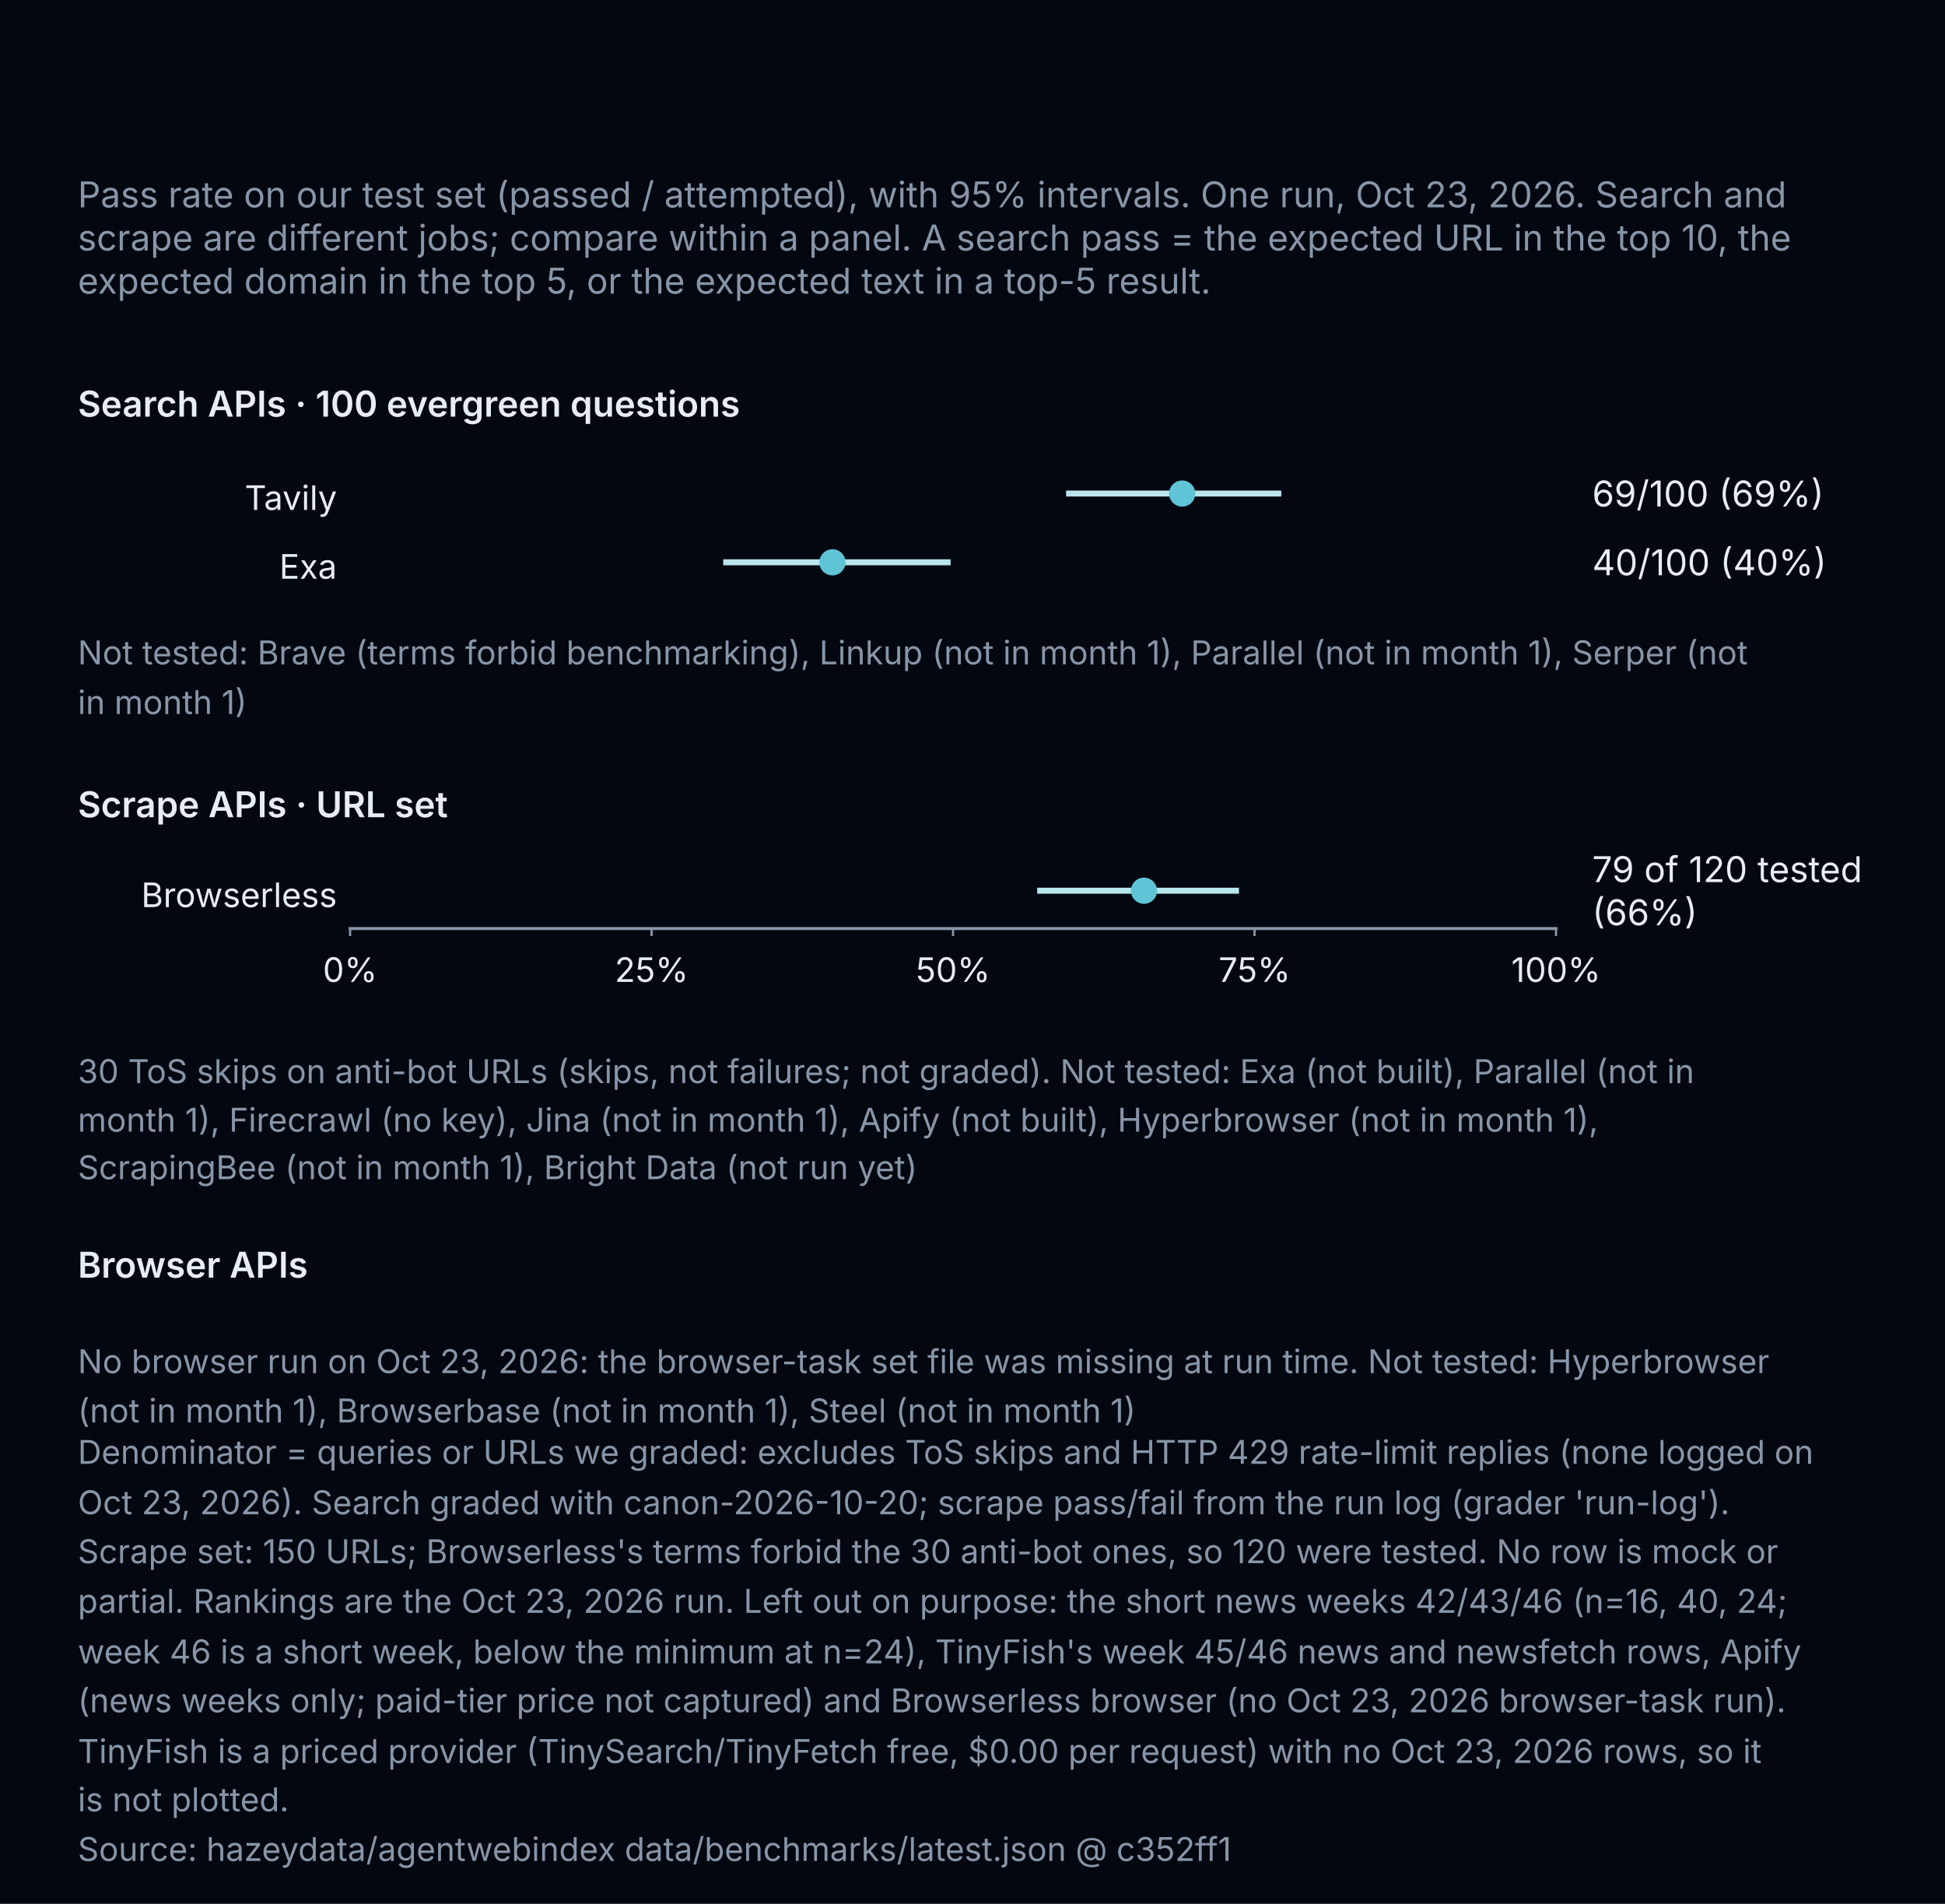
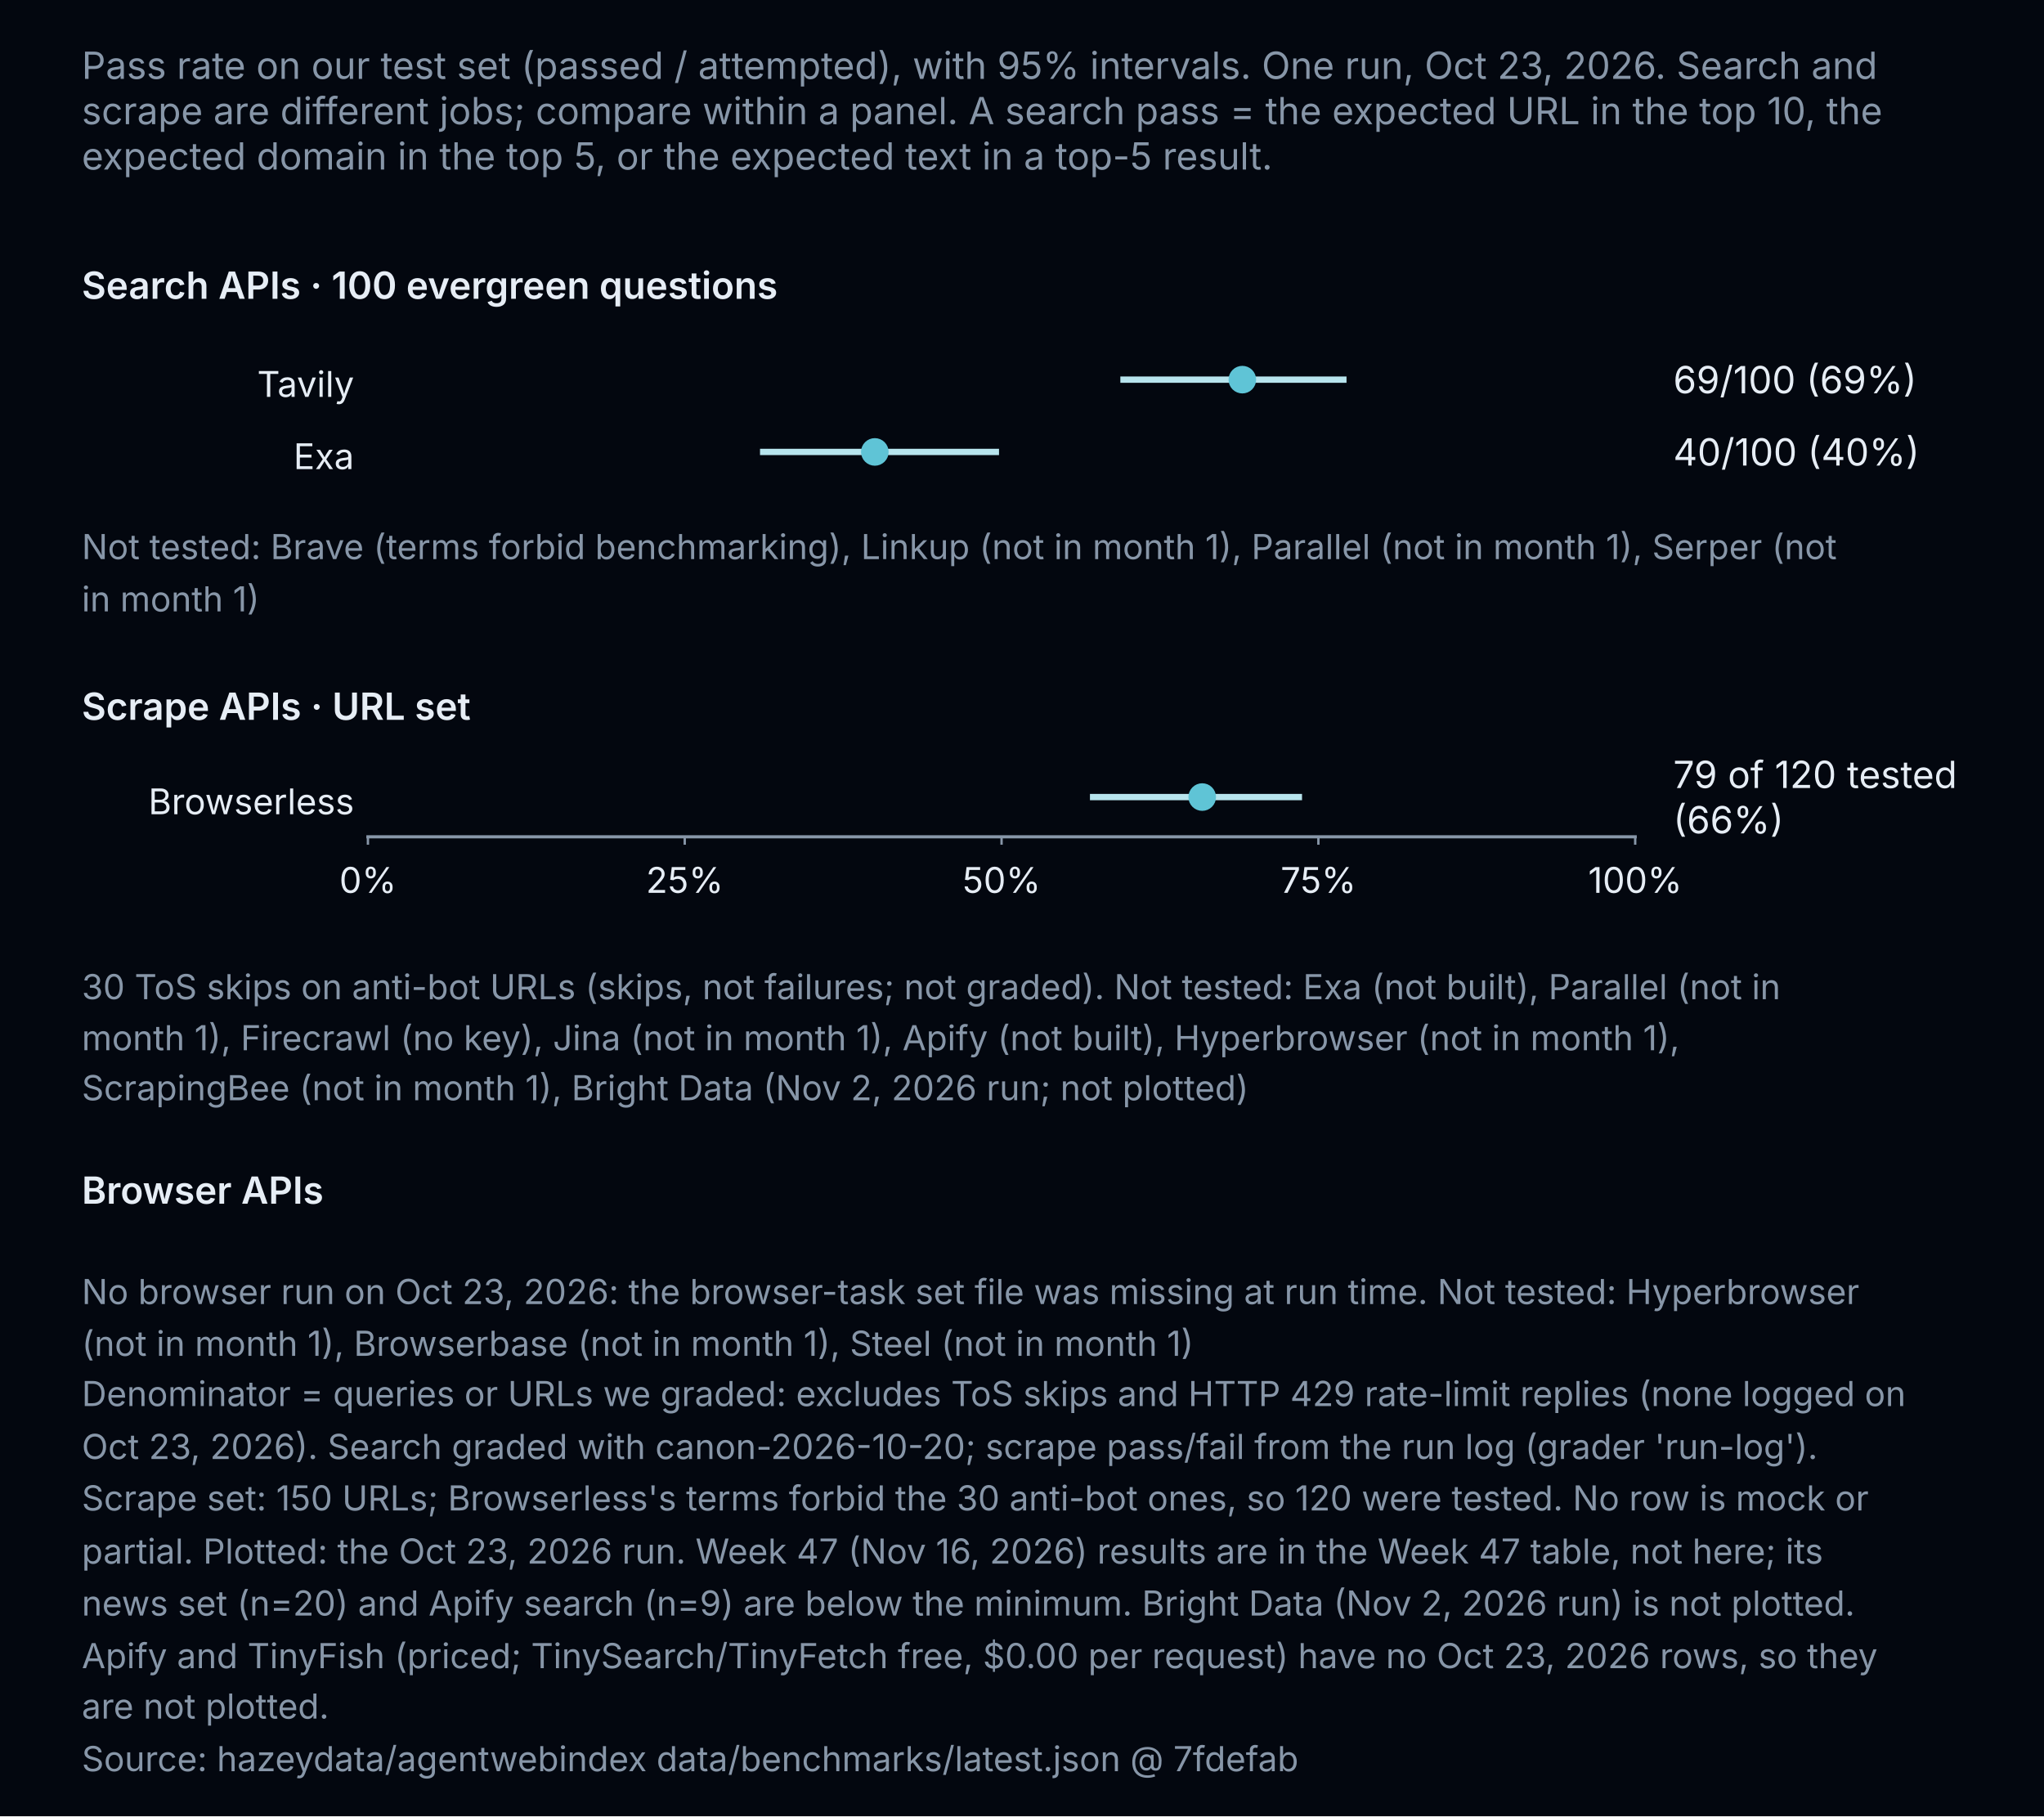
- <svg xmlns="http://www.w3.org/2000/svg" xmlns:xlink="http://www.w3.org/1999/xlink" role="img" aria-label="Tavily passed 69% of our 100 evergreen checks, Exa 40%; Browserless passed 66% of 120 scrape checks" width="518.4pt" height="507.364pt" viewBox="0 0 518.4 507.364" version="1.1">
+ <svg xmlns="http://www.w3.org/2000/svg" xmlns:xlink="http://www.w3.org/1999/xlink" role="img" aria-label="Tavily passed 69% of our 100 evergreen checks, Exa 40%; Browserless passed 66% of 120 scrape checks" width="518.4pt" height="460.564pt" viewBox="0 0 518.4 460.564" version="1.1">
  <defs>
    <style type="text/css">*{stroke-linejoin: round; stroke-linecap: butt}</style>
  </defs>
  <g id="figure_1">
    <g id="patch_1">
-       <path d="M 0 507.364  L 518.4 507.364  L 518.4 0  L 0 0  z " style="fill: #03070f" />
+       <path d="M 0 460.564  L 518.4 460.564  L 518.4 0  L 0 0  z " style="fill: #03070f" />
    </g>
    <g id="axes_1">
      <g id="patch_2">
-         <path d="M 93.312 160.852  L 414.72 160.852  L 414.72 120.532  L 93.312 120.532  z " style="fill: #03070f" />
+         <path d="M 93.312 125.595  L 414.72 125.595  L 414.72 85.275  L 93.312 85.275  z " style="fill: #03070f" />
      </g>
      <g id="matplotlib.axis_1">
        <g id="xtick_1">
          <g id="line2d_1" />
        </g>
        <g id="xtick_2">
          <g id="line2d_2" />
        </g>
        <g id="xtick_3">
          <g id="line2d_3" />
        </g>
        <g id="xtick_4">
          <g id="line2d_4" />
        </g>
        <g id="xtick_5">
          <g id="line2d_5" />
        </g>
      </g>
      <g id="matplotlib.axis_2">
        <g id="ytick_1">
          <g id="line2d_6" />
          <g id="text_1">
-             <text style="font-size: 9px; font-family: 'Inter', sans-serif; text-anchor: end; fill: #e6edf5" x="89.812" y="154.216" transform="rotate(-0 89.812 154.2155)">Exa</text>
+             <text style="font-size: 9px; font-family: 'Inter', sans-serif; text-anchor: end; fill: #e6edf5" x="89.812" y="118.958" transform="rotate(-0 89.812 118.958)">Exa</text>
          </g>
        </g>
        <g id="ytick_2">
          <g id="line2d_7" />
          <g id="text_2">
-             <text style="font-size: 9px; font-family: 'Inter', sans-serif; text-anchor: end; fill: #e6edf5" x="89.812" y="135.888" transform="rotate(-0 89.812 135.8882)">Tavily</text>
+             <text style="font-size: 9px; font-family: 'Inter', sans-serif; text-anchor: end; fill: #e6edf5" x="89.812" y="100.631" transform="rotate(-0 89.812 100.6307)">Tavily</text>
          </g>
        </g>
      </g>
      <g id="wilson-ci">
-         <path d="M 284.144 131.529  L 341.505 131.529  " clip-path="url(#p3ce8d5fcc8)" style="fill: none; stroke: #b7e4ed; stroke-width: 1.6" />
+         <path d="M 284.144 96.271  L 341.505 96.271  " clip-path="url(#p62549fc034)" style="fill: none; stroke: #b7e4ed; stroke-width: 1.6" />
      </g>
      <g id="wilson-ci">
-         <path d="M 192.756 149.856  L 253.373 149.856  " clip-path="url(#p3ce8d5fcc8)" style="fill: none; stroke: #b7e4ed; stroke-width: 1.6" />
+         <path d="M 192.756 114.599  L 253.373 114.599  " clip-path="url(#p62549fc034)" style="fill: none; stroke: #b7e4ed; stroke-width: 1.6" />
      </g>
      <g id="line2d_8">
        <defs>
-           <path id="mfe654759f4" d="M 0 3  C 0.796 3 1.559 2.684 2.121 2.121  C 2.684 1.559 3 0.796 3 0  C 3 -0.796 2.684 -1.559 2.121 -2.121  C 1.559 -2.684 0.796 -3 0 -3  C -0.796 -3 -1.559 -2.684 -2.121 -2.121  C -2.684 -1.559 -3 -0.796 -3 0  C -3 0.796 -2.684 1.559 -2.121 2.121  C -1.559 2.684 -0.796 3 0 3  z " style="stroke: #5fc4d6" />
+           <path id="m2578f4ab5b" d="M 0 3  C 0.796 3 1.559 2.684 2.121 2.121  C 2.684 1.559 3 0.796 3 0  C 3 -0.796 2.684 -1.559 2.121 -2.121  C 1.559 -2.684 0.796 -3 0 -3  C -0.796 -3 -1.559 -2.684 -2.121 -2.121  C -2.684 -1.559 -3 -0.796 -3 0  C -3 0.796 -2.684 1.559 -2.121 2.121  C -1.559 2.684 -0.796 3 0 3  z " style="stroke: #5fc4d6" />
        </defs>
-         <g clip-path="url(#p3ce8d5fcc8)">
-           <use xlink:href="#mfe654759f4" x="315.084" y="131.529" style="fill: #5fc4d6; stroke: #5fc4d6" />
+         <g clip-path="url(#p62549fc034)">
+           <use xlink:href="#m2578f4ab5b" x="315.084" y="96.271" style="fill: #5fc4d6; stroke: #5fc4d6" />
        </g>
      </g>
      <g id="text_3">
-         <text style="font-size: 9.5px; font-family: 'Inter', sans-serif; text-anchor: start; fill: #e6edf5" x="424.362" y="134.985" transform="rotate(-0 424.3622 134.9847)">69/100 (69%)</text>
+         <text style="font-size: 9.5px; font-family: 'Inter', sans-serif; text-anchor: start; fill: #e6edf5" x="424.362" y="99.727" transform="rotate(-0 424.3622 99.72717)">69/100 (69%)</text>
      </g>
      <g id="line2d_9">
-         <g clip-path="url(#p3ce8d5fcc8)">
-           <use xlink:href="#mfe654759f4" x="221.875" y="149.856" style="fill: #5fc4d6; stroke: #5fc4d6" />
+         <g clip-path="url(#p62549fc034)">
+           <use xlink:href="#m2578f4ab5b" x="221.875" y="114.599" style="fill: #5fc4d6; stroke: #5fc4d6" />
        </g>
      </g>
      <g id="text_4">
-         <text style="font-size: 9.5px; font-family: 'Inter', sans-serif; text-anchor: start; fill: #e6edf5" x="424.362" y="153.312" transform="rotate(-0 424.3622 153.3119)">40/100 (40%)</text>
+         <text style="font-size: 9.5px; font-family: 'Inter', sans-serif; text-anchor: start; fill: #e6edf5" x="424.362" y="118.054" transform="rotate(-0 424.3622 118.0544)">40/100 (40%)</text>
      </g>
    </g>
    <g id="axes_2">
      <g id="patch_3">
-         <path d="M 93.312 247.455  L 414.72 247.455  L 414.72 227.295  L 93.312 227.295  z " style="fill: #03070f" />
+         <path d="M 93.312 212.197  L 414.72 212.197  L 414.72 192.037  L 93.312 192.037  z " style="fill: #03070f" />
      </g>
      <g id="matplotlib.axis_3">
        <g id="xtick_6">
          <g id="line2d_10">
            <defs>
-               <path id="me2e6b6739e" d="M 0 0  L 0 2  " style="stroke: #8796a8; stroke-width: 0.6" />
+               <path id="m01e732dec4" d="M 0 0  L 0 2  " style="stroke: #8796a8; stroke-width: 0.6" />
            </defs>
            <g>
-               <use xlink:href="#me2e6b6739e" x="93.312" y="247.455" style="fill: #8796a8; stroke: #8796a8; stroke-width: 0.6" />
+               <use xlink:href="#m01e732dec4" x="93.312" y="212.197" style="fill: #8796a8; stroke: #8796a8; stroke-width: 0.6" />
            </g>
          </g>
          <g id="text_5">
-             <text style="font-size: 9px; font-family: 'Inter', sans-serif; text-anchor: middle; fill: #e6edf5" x="93.312" y="261.674" transform="rotate(-0 93.312 261.6737)">0%</text>
+             <text style="font-size: 9px; font-family: 'Inter', sans-serif; text-anchor: middle; fill: #e6edf5" x="93.312" y="226.416" transform="rotate(-0 93.312 226.4162)">0%</text>
          </g>
        </g>
        <g id="xtick_7">
          <g id="line2d_11">
            <g>
-               <use xlink:href="#me2e6b6739e" x="173.664" y="247.455" style="fill: #8796a8; stroke: #8796a8; stroke-width: 0.6" />
+               <use xlink:href="#m01e732dec4" x="173.664" y="212.197" style="fill: #8796a8; stroke: #8796a8; stroke-width: 0.6" />
            </g>
          </g>
          <g id="text_6">
-             <text style="font-size: 9px; font-family: 'Inter', sans-serif; text-anchor: middle; fill: #e6edf5" x="173.664" y="261.674" transform="rotate(-0 173.664 261.6737)">25%</text>
+             <text style="font-size: 9px; font-family: 'Inter', sans-serif; text-anchor: middle; fill: #e6edf5" x="173.664" y="226.416" transform="rotate(-0 173.664 226.4162)">25%</text>
          </g>
        </g>
        <g id="xtick_8">
          <g id="line2d_12">
            <g>
-               <use xlink:href="#me2e6b6739e" x="254.016" y="247.455" style="fill: #8796a8; stroke: #8796a8; stroke-width: 0.6" />
+               <use xlink:href="#m01e732dec4" x="254.016" y="212.197" style="fill: #8796a8; stroke: #8796a8; stroke-width: 0.6" />
            </g>
          </g>
          <g id="text_7">
-             <text style="font-size: 9px; font-family: 'Inter', sans-serif; text-anchor: middle; fill: #e6edf5" x="254.016" y="261.674" transform="rotate(-0 254.016 261.6737)">50%</text>
+             <text style="font-size: 9px; font-family: 'Inter', sans-serif; text-anchor: middle; fill: #e6edf5" x="254.016" y="226.416" transform="rotate(-0 254.016 226.4162)">50%</text>
          </g>
        </g>
        <g id="xtick_9">
          <g id="line2d_13">
            <g>
-               <use xlink:href="#me2e6b6739e" x="334.368" y="247.455" style="fill: #8796a8; stroke: #8796a8; stroke-width: 0.6" />
+               <use xlink:href="#m01e732dec4" x="334.368" y="212.197" style="fill: #8796a8; stroke: #8796a8; stroke-width: 0.6" />
            </g>
          </g>
          <g id="text_8">
-             <text style="font-size: 9px; font-family: 'Inter', sans-serif; text-anchor: middle; fill: #e6edf5" x="334.368" y="261.674" transform="rotate(-0 334.368 261.6737)">75%</text>
+             <text style="font-size: 9px; font-family: 'Inter', sans-serif; text-anchor: middle; fill: #e6edf5" x="334.368" y="226.416" transform="rotate(-0 334.368 226.4162)">75%</text>
          </g>
        </g>
        <g id="xtick_10">
          <g id="line2d_14">
            <g>
-               <use xlink:href="#me2e6b6739e" x="414.72" y="247.455" style="fill: #8796a8; stroke: #8796a8; stroke-width: 0.6" />
+               <use xlink:href="#m01e732dec4" x="414.72" y="212.197" style="fill: #8796a8; stroke: #8796a8; stroke-width: 0.6" />
            </g>
          </g>
          <g id="text_9">
-             <text style="font-size: 9px; font-family: 'Inter', sans-serif; text-anchor: middle; fill: #e6edf5" x="414.72" y="261.674" transform="rotate(-0 414.72 261.6737)">100%</text>
+             <text style="font-size: 9px; font-family: 'Inter', sans-serif; text-anchor: middle; fill: #e6edf5" x="414.72" y="226.416" transform="rotate(-0 414.72 226.4162)">100%</text>
          </g>
        </g>
      </g>
      <g id="matplotlib.axis_4">
        <g id="ytick_3">
          <g id="line2d_15" />
          <g id="text_10">
-             <text style="font-size: 9px; font-family: 'Inter', sans-serif; text-anchor: end; fill: #e6edf5" x="89.812" y="241.734" transform="rotate(-0 89.812 241.7344)">Browserless</text>
+             <text style="font-size: 9px; font-family: 'Inter', sans-serif; text-anchor: end; fill: #e6edf5" x="89.812" y="206.477" transform="rotate(-0 89.812 206.4769)">Browserless</text>
          </g>
        </g>
      </g>
      <g id="wilson-ci">
-         <path d="M 276.433 237.375  L 330.221 237.375  " clip-path="url(#pc4d71fc75c)" style="fill: none; stroke: #b7e4ed; stroke-width: 1.6" />
+         <path d="M 276.433 202.118  L 330.221 202.118  " clip-path="url(#p4236a3c5f2)" style="fill: none; stroke: #b7e4ed; stroke-width: 1.6" />
      </g>
      <g id="patch_4">
-         <path d="M 93.312 247.455  L 414.72 247.455  " style="fill: none; stroke: #8796a8; stroke-width: 0.8; stroke-linejoin: miter; stroke-linecap: square" />
+         <path d="M 93.312 212.197  L 414.72 212.197  " style="fill: none; stroke: #8796a8; stroke-width: 0.8; stroke-linejoin: miter; stroke-linecap: square" />
      </g>
      <g id="line2d_16">
-         <g clip-path="url(#pc4d71fc75c)">
-           <use xlink:href="#mfe654759f4" x="304.906" y="237.375" style="fill: #5fc4d6; stroke: #5fc4d6" />
+         <g clip-path="url(#p4236a3c5f2)">
+           <use xlink:href="#m2578f4ab5b" x="304.906" y="202.118" style="fill: #5fc4d6; stroke: #5fc4d6" />
        </g>
      </g>
      <g id="text_11">
-         <text style="font-size: 9.5px; font-family: 'Inter', sans-serif; fill: #e6edf5" transform="translate(424.3622 235.0835)">79 of 120 tested</text>
-         <text style="font-size: 9.5px; font-family: 'Inter', sans-serif; fill: #e6edf5" transform="translate(424.3622 246.5781)">(66%)</text>
+         <text style="font-size: 9.5px; font-family: 'Inter', sans-serif; fill: #e6edf5" transform="translate(424.3622 199.826)">79 of 120 tested</text>
+         <text style="font-size: 9.5px; font-family: 'Inter', sans-serif; fill: #e6edf5" transform="translate(424.3622 211.3206)">(66%)</text>
      </g>
    </g>
+     <g id="text_12">
+       <text style="font-size: 9.5px; font-family: 'Inter', sans-serif; fill: #8796a8" transform="translate(20.736 20.00313)">Pass rate on our test set (passed / attempted), with 95% intervals. One run, Oct 23, 2026. Search and</text>
+       <text style="font-size: 9.5px; font-family: 'Inter', sans-serif; fill: #8796a8" transform="translate(20.736 31.49775)">scrape are different jobs; compare within a panel. A search pass = the expected URL in the top 10, the</text>
+       <text style="font-size: 9.5px; font-family: 'Inter', sans-serif; fill: #8796a8" transform="translate(20.736 42.99238)">expected domain in the top 5, or the expected text in a top-5 result.</text>
+     </g>
    <g id="text_13">
-       <text style="font-size: 9.5px; font-family: 'Inter', sans-serif; fill: #8796a8" transform="translate(20.736 55.26062)">Pass rate on our test set (passed / attempted), with 95% intervals. One run, Oct 23, 2026. Search and</text>
-       <text style="font-size: 9.5px; font-family: 'Inter', sans-serif; fill: #8796a8" transform="translate(20.736 66.75525)">scrape are different jobs; compare within a panel. A search pass = the expected URL in the top 10, the</text>
-       <text style="font-size: 9.5px; font-family: 'Inter', sans-serif; fill: #8796a8" transform="translate(20.736 78.24988)">expected domain in the top 5, or the expected text in a top-5 result.</text>
+       <text style="font-weight: 600; font-size: 9.5px; font-family: 'Inter', sans-serif; text-anchor: start; fill: #e6edf5" x="20.736" y="75.771" transform="rotate(-0 20.736 75.77081)">Search APIs · 100 evergreen questions</text>
    </g>
    <g id="text_14">
-       <text style="font-weight: 600; font-size: 9.5px; font-family: 'Inter', sans-serif; text-anchor: start; fill: #e6edf5" x="20.736" y="111.028" transform="rotate(-0 20.736 111.0283)">Search APIs · 100 evergreen questions</text>
+       <text style="font-size: 8.75px; font-family: 'Inter', sans-serif; fill: #8796a8" transform="translate(20.736 141.7819)">Not tested: Brave (terms forbid benchmarking), Linkup (not in month 1), Parallel (not in month 1), Serper (not</text>
+       <text style="font-size: 8.75px; font-family: 'Inter', sans-serif; fill: #8796a8" transform="translate(20.736 155.0354)">in month 1)</text>
    </g>
    <g id="text_15">
-       <text style="font-size: 8.75px; font-family: 'Inter', sans-serif; fill: #8796a8" transform="translate(20.736 177.0394)">Not tested: Brave (terms forbid benchmarking), Linkup (not in month 1), Parallel (not in month 1), Serper (not</text>
-       <text style="font-size: 8.75px; font-family: 'Inter', sans-serif; fill: #8796a8" transform="translate(20.736 190.2929)">in month 1)</text>
+       <text style="font-weight: 600; font-size: 9.5px; font-family: 'Inter', sans-serif; text-anchor: start; fill: #e6edf5" x="20.736" y="182.533" transform="rotate(-0 20.736 182.5333)">Scrape APIs · URL set</text>
    </g>
    <g id="text_16">
-       <text style="font-weight: 600; font-size: 9.5px; font-family: 'Inter', sans-serif; text-anchor: start; fill: #e6edf5" x="20.736" y="217.791" transform="rotate(-0 20.736 217.7908)">Scrape APIs · URL set</text>
+       <text style="font-size: 8.75px; font-family: 'Inter', sans-serif; fill: #8796a8" transform="translate(20.736 253.3834)">30 ToS skips on anti-bot URLs (skips, not failures; not graded). Not tested: Exa (not built), Parallel (not in</text>
+       <text style="font-size: 8.75px; font-family: 'Inter', sans-serif; fill: #8796a8" transform="translate(20.736 266.3231)">month 1), Firecrawl (no key), Jina (not in month 1), Apify (not built), Hyperbrowser (not in month 1),</text>
+       <text style="font-size: 8.75px; font-family: 'Inter', sans-serif; fill: #8796a8" transform="translate(20.736 278.9935)">ScrapingBee (not in month 1), Bright Data (Nov 2, 2026 run; not plotted)</text>
    </g>
    <g id="text_17">
-       <text style="font-size: 8.75px; font-family: 'Inter', sans-serif; fill: #8796a8" transform="translate(20.736 288.6409)">30 ToS skips on anti-bot URLs (skips, not failures; not graded). Not tested: Exa (not built), Parallel (not in</text>
-       <text style="font-size: 8.75px; font-family: 'Inter', sans-serif; fill: #8796a8" transform="translate(20.736 301.5806)">month 1), Firecrawl (no key), Jina (not in month 1), Apify (not built), Hyperbrowser (not in month 1),</text>
-       <text style="font-size: 8.75px; font-family: 'Inter', sans-serif; fill: #8796a8" transform="translate(20.736 314.251)">ScrapingBee (not in month 1), Bright Data (not run yet)</text>
+       <text style="font-weight: 600; font-size: 9.5px; font-family: 'Inter', sans-serif; text-anchor: start; fill: #e6edf5" x="20.736" y="305.237" transform="rotate(-0 20.736 305.2371)">Browser APIs</text>
    </g>
    <g id="text_18">
-       <text style="font-weight: 600; font-size: 9.5px; font-family: 'Inter', sans-serif; text-anchor: start; fill: #e6edf5" x="20.736" y="340.495" transform="rotate(-0 20.736 340.4946)">Browser APIs</text>
+       <text style="font-size: 8.75px; font-family: 'Inter', sans-serif; fill: #8796a8" transform="translate(20.736 330.682)">No browser run on Oct 23, 2026: the browser-task set file was missing at run time. Not tested: Hyperbrowser</text>
+       <text style="font-size: 8.75px; font-family: 'Inter', sans-serif; fill: #8796a8" transform="translate(20.736 343.8098)">(not in month 1), Browserbase (not in month 1), Steel (not in month 1)</text>
    </g>
    <g id="text_19">
-       <text style="font-size: 8.75px; font-family: 'Inter', sans-serif; fill: #8796a8" transform="translate(20.736 365.9395)">No browser run on Oct 23, 2026: the browser-task set file was missing at run time. Not tested: Hyperbrowser</text>
-       <text style="font-size: 8.75px; font-family: 'Inter', sans-serif; fill: #8796a8" transform="translate(20.736 379.0673)">(not in month 1), Browserbase (not in month 1), Steel (not in month 1)</text>
-     </g>
-     <g id="text_20">
-       <text style="font-size: 8.75px; font-family: 'Inter', sans-serif; fill: #8796a8" transform="translate(20.736 390.1088)">Denominator = queries or URLs we graded: excludes ToS skips and HTTP 429 rate-limit replies (none logged on</text>
-       <text style="font-size: 8.75px; font-family: 'Inter', sans-serif; fill: #8796a8" transform="translate(20.736 403.5437)">Oct 23, 2026). Search graded with canon-2026-10-20; scrape pass/fail from the run log (grader 'run-log').</text>
-       <text style="font-size: 8.75px; font-family: 'Inter', sans-serif; fill: #8796a8" transform="translate(20.736 416.5828)">Scrape set: 150 URLs; Browserless's terms forbid the 30 anti-bot ones, so 120 were tested. No row is mock or</text>
-       <text style="font-size: 8.75px; font-family: 'Inter', sans-serif; fill: #8796a8" transform="translate(20.736 429.8106)">partial. Rankings are the Oct 23, 2026 run. Left out on purpose: the short news weeks 42/43/46 (n=16, 40, 24;</text>
-       <text style="font-size: 8.75px; font-family: 'Inter', sans-serif; fill: #8796a8" transform="translate(20.736 443.2797)">week 46 is a short week, below the minimum at n=24), TinyFish's week 45/46 news and newsfetch rows, Apify</text>
-       <text style="font-size: 8.75px; font-family: 'Inter', sans-serif; fill: #8796a8" transform="translate(20.736 456.3127)">(news weeks only; paid-tier price not captured) and Browserless browser (no Oct 23, 2026 browser-task run).</text>
-       <text style="font-size: 8.75px; font-family: 'Inter', sans-serif; fill: #8796a8" transform="translate(20.736 469.818)">TinyFish is a priced provider (TinySearch/TinyFetch free, $0.00 per request) with no Oct 23, 2026 rows, so it</text>
-       <text style="font-size: 8.75px; font-family: 'Inter', sans-serif; fill: #8796a8" transform="translate(20.736 482.7075)">is not plotted.</text>
-       <text style="font-size: 8.75px; font-family: 'Inter', sans-serif; fill: #8796a8" transform="translate(20.736 495.9353)">Source: hazeydata/agentwebindex data/benchmarks/latest.json @ c352ff1</text>
+       <text style="font-size: 8.75px; font-family: 'Inter', sans-serif; fill: #8796a8" transform="translate(20.736 356.5427)">Denominator = queries or URLs we graded: excludes ToS skips and HTTP 429 rate-limit replies (none logged on</text>
+       <text style="font-size: 8.75px; font-family: 'Inter', sans-serif; fill: #8796a8" transform="translate(20.736 369.9777)">Oct 23, 2026). Search graded with canon-2026-10-20; scrape pass/fail from the run log (grader 'run-log').</text>
+       <text style="font-size: 8.75px; font-family: 'Inter', sans-serif; fill: #8796a8" transform="translate(20.736 383.0168)">Scrape set: 150 URLs; Browserless's terms forbid the 30 anti-bot ones, so 120 were tested. No row is mock or</text>
+       <text style="font-size: 8.75px; font-family: 'Inter', sans-serif; fill: #8796a8" transform="translate(20.736 396.4968)">partial. Plotted: the Oct 23, 2026 run. Week 47 (Nov 16, 2026) results are in the Week 47 table, not here; its</text>
+       <text style="font-size: 8.75px; font-family: 'Inter', sans-serif; fill: #8796a8" transform="translate(20.736 409.6795)">news set (n=20) and Apify search (n=9) are below the minimum. Bright Data (Nov 2, 2026 run) is not plotted.</text>
+       <text style="font-size: 8.75px; font-family: 'Inter', sans-serif; fill: #8796a8" transform="translate(20.736 423.018)">Apify and TinyFish (priced; TinySearch/TinyFetch free, $0.00 per request) have no Oct 23, 2026 rows, so they</text>
+       <text style="font-size: 8.75px; font-family: 'Inter', sans-serif; fill: #8796a8" transform="translate(20.736 435.8029)">are not plotted.</text>
+       <text style="font-size: 8.75px; font-family: 'Inter', sans-serif; fill: #8796a8" transform="translate(20.736 449.1353)">Source: hazeydata/agentwebindex data/benchmarks/latest.json @ 7fdefab</text>
    </g>
  </g>
  <defs>
-     <clipPath id="p3ce8d5fcc8">
-       <rect x="93.312" y="120.532" width="321.408" height="40.32" />
+     <clipPath id="p62549fc034">
+       <rect x="93.312" y="85.275" width="321.408" height="40.32" />
    </clipPath>
-     <clipPath id="pc4d71fc75c">
-       <rect x="93.312" y="227.295" width="321.408" height="20.16" />
+     <clipPath id="p4236a3c5f2">
+       <rect x="93.312" y="192.037" width="321.408" height="20.16" />
    </clipPath>
  </defs>
</svg>
